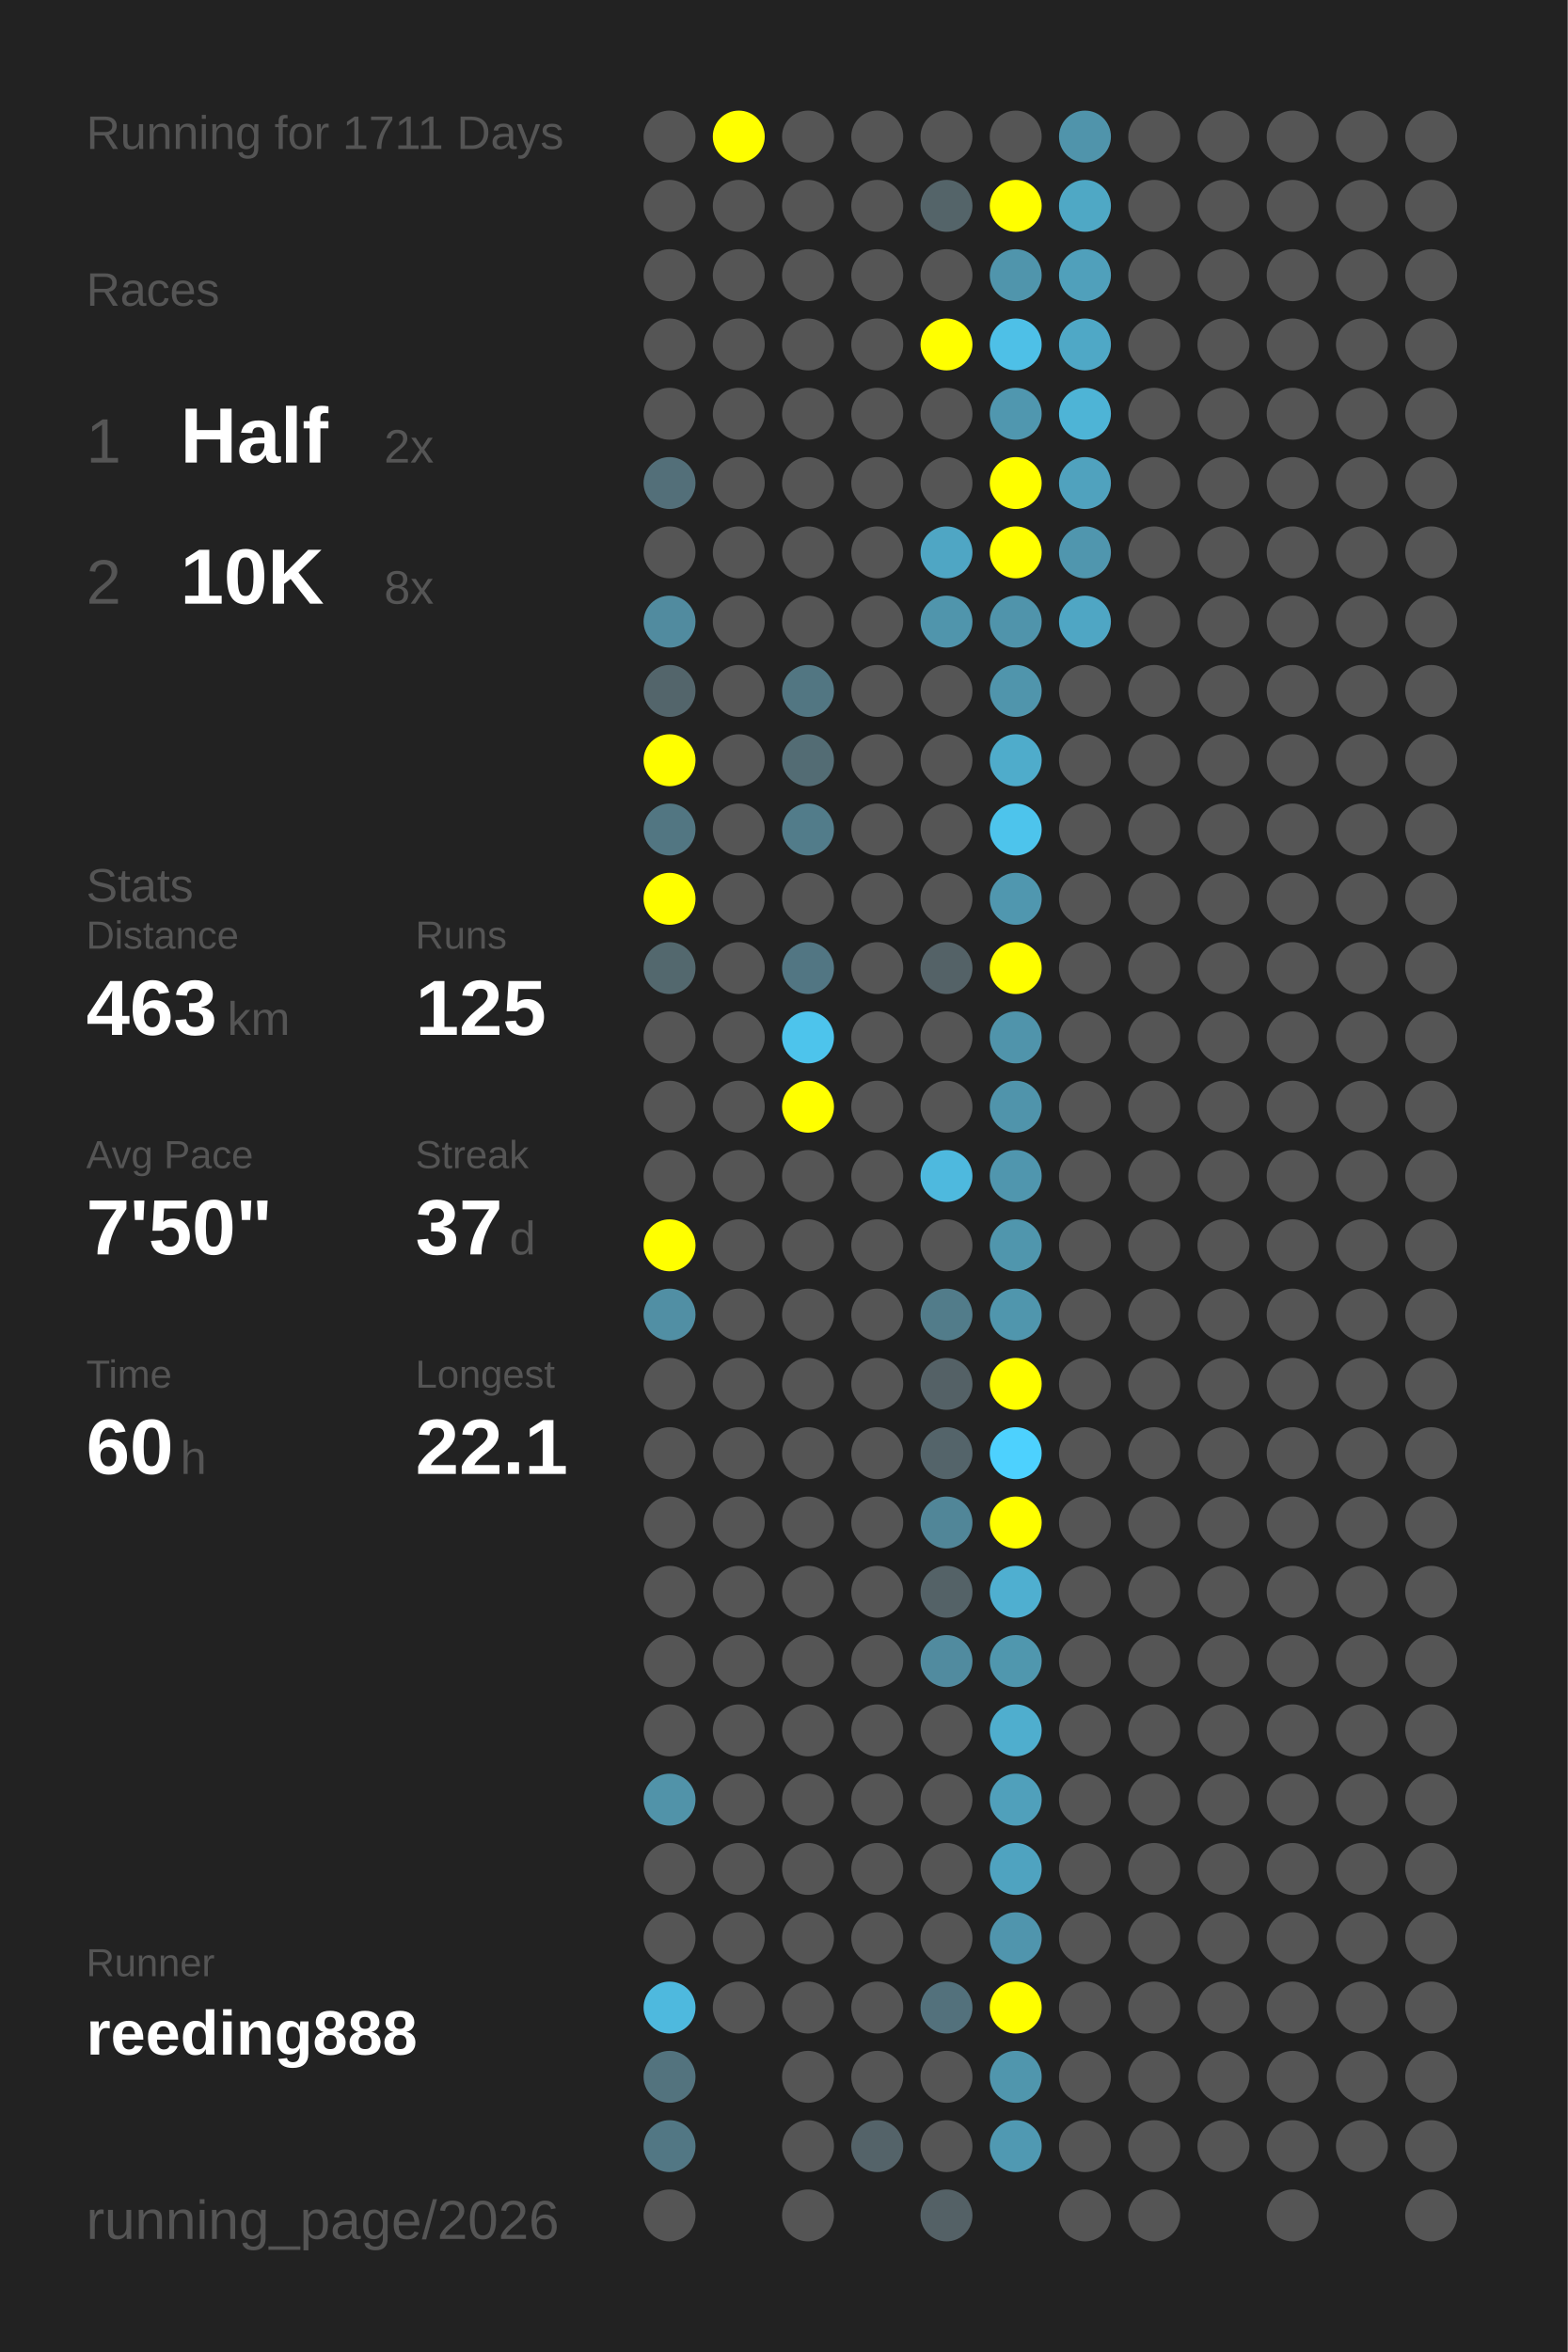
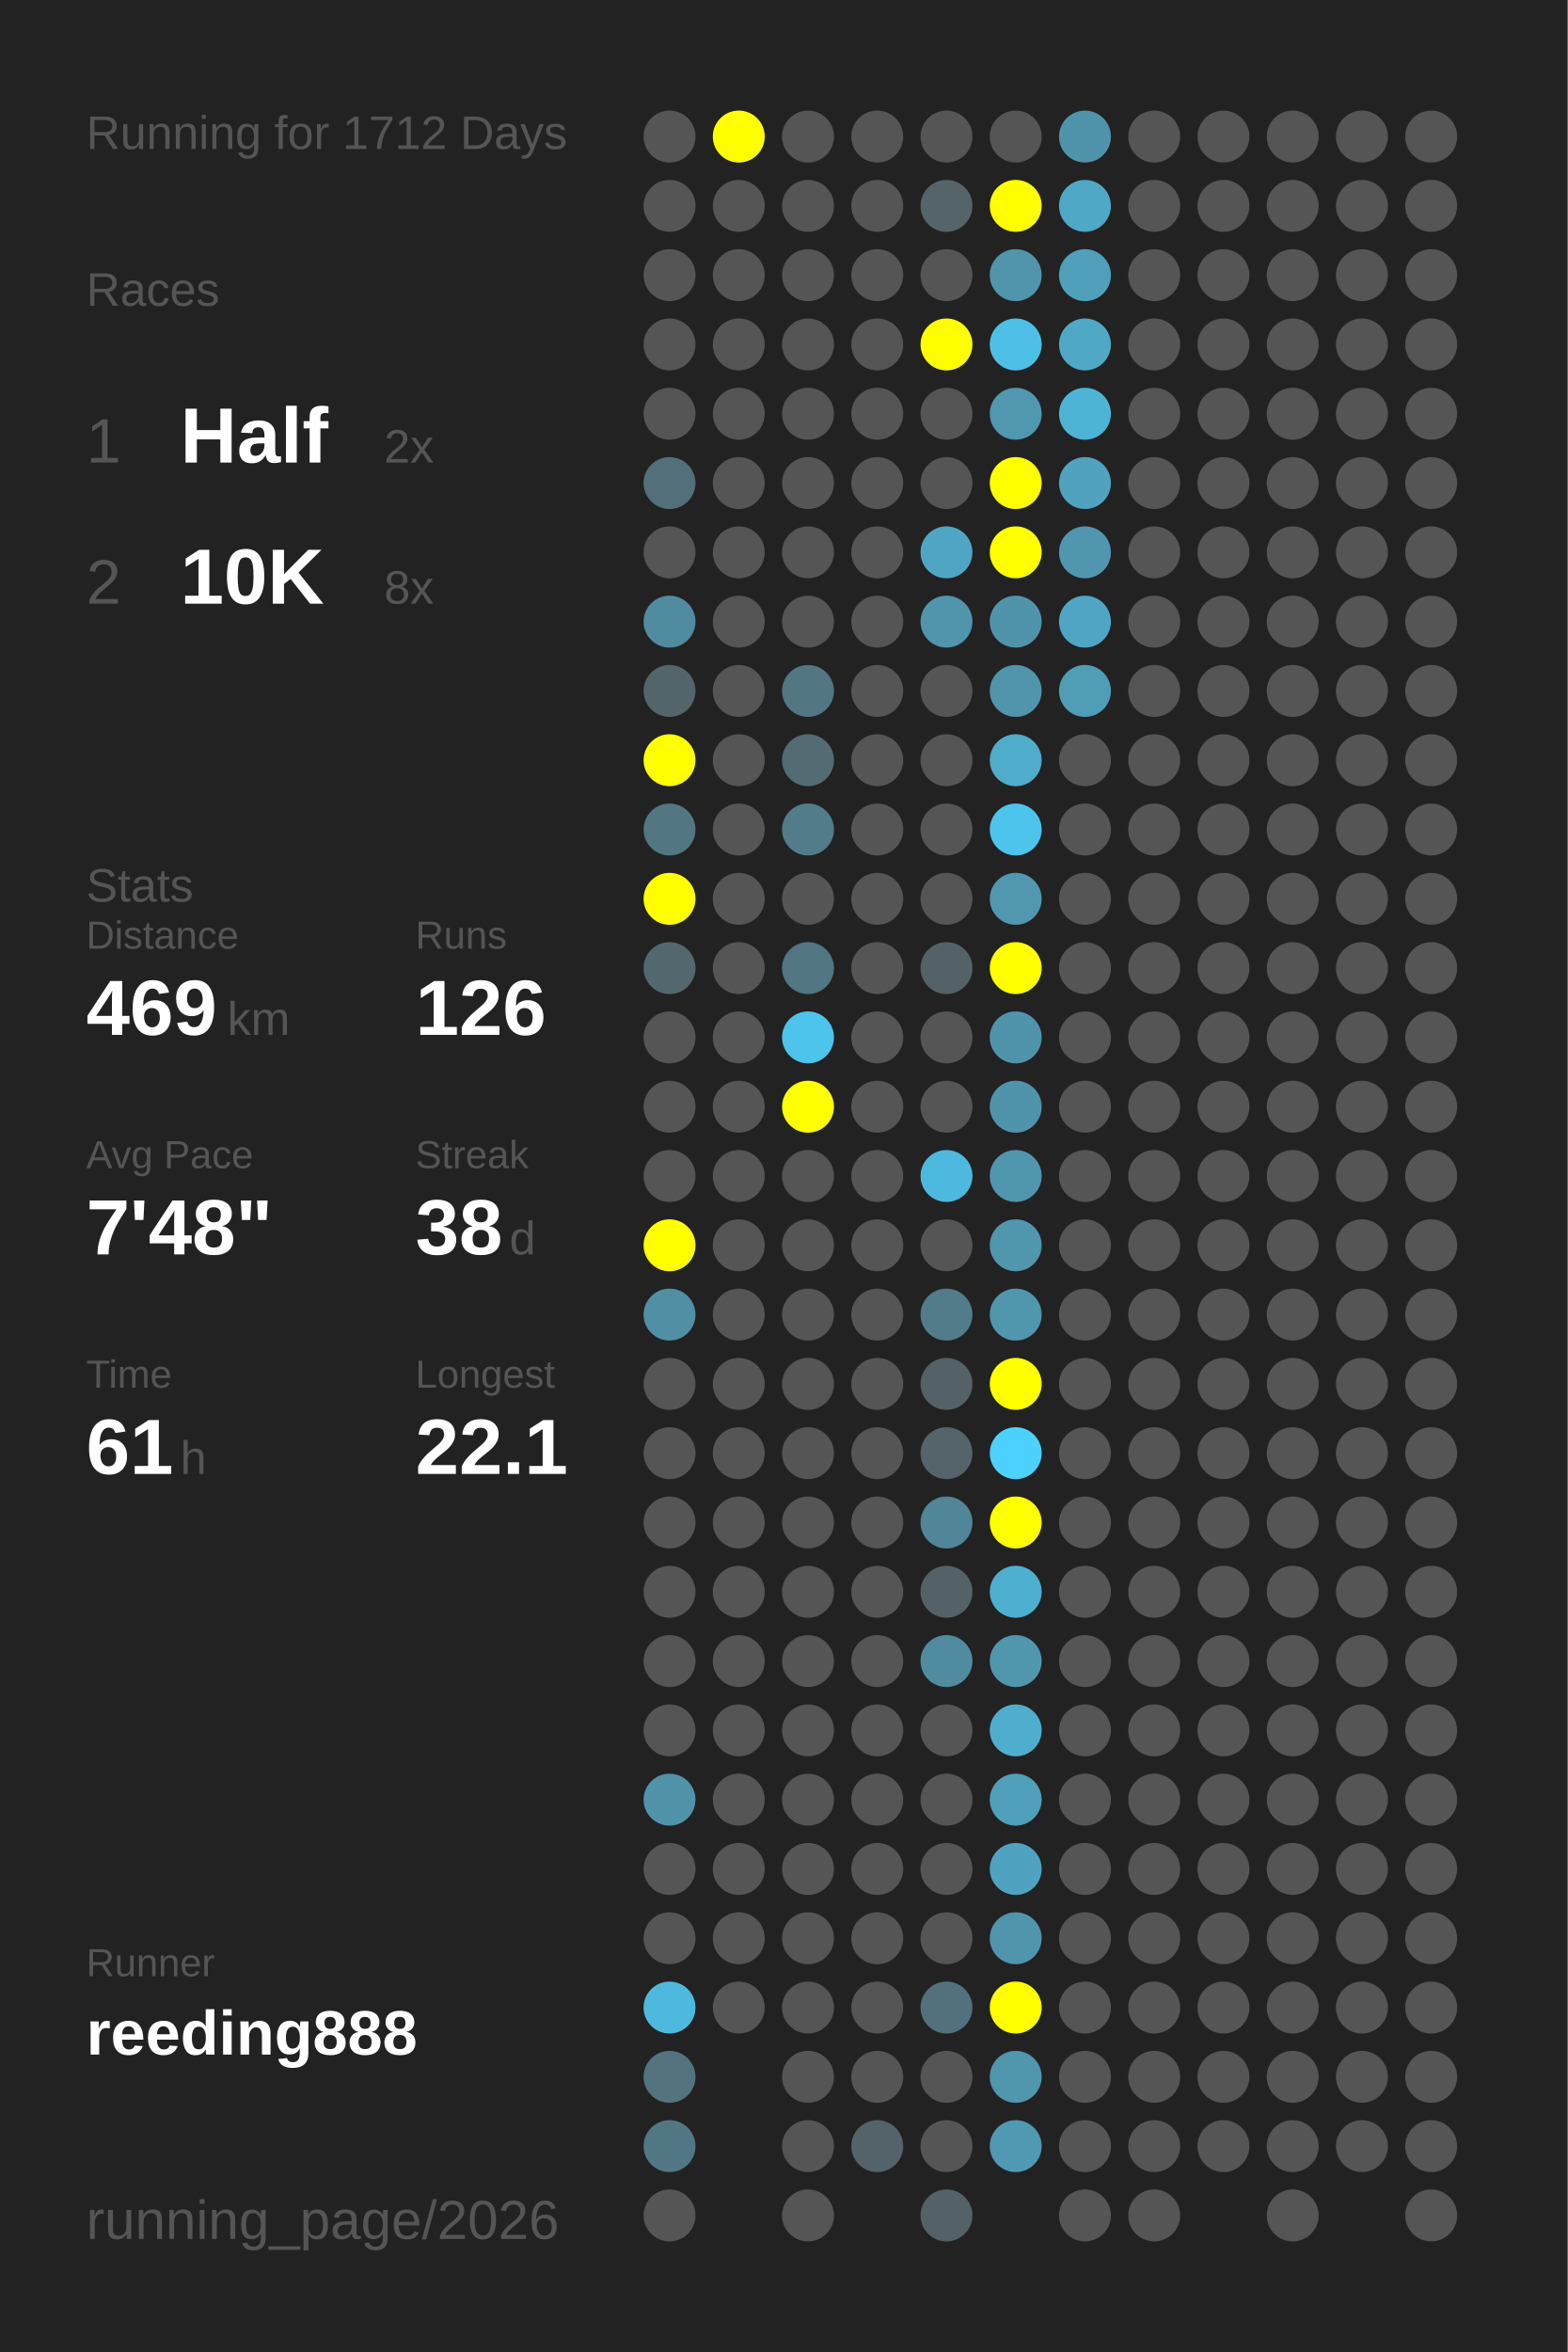
<svg xmlns="http://www.w3.org/2000/svg" baseProfile="full" height="300mm" version="1.1" viewBox="0,0,200,300" width="200mm">
  <defs />
  <rect fill="#222222" height="300" width="200" x="0" y="0" />
-   <text fill="#555555" style="font-size:6px; font-family:Arial;" x="11" y="19">Running for 1711 Days</text>
+   <text fill="#555555" style="font-size:6px; font-family:Arial;" x="11" y="19">Running for 1712 Days</text>
  <text fill="#555555" style="font-size:6px; font-family:Arial;" x="11" y="39">Races</text>
  <text fill="#555555" style="font-size:8px; font-family:Arial;" x="11" y="59">1</text>
  <text fill="#FFFFFF" style="font-size:10px; font-family:Arial; font-weight:bold;" x="23" y="59">Half</text>
  <text fill="#555555" style="font-size:6px; font-family:Arial;" x="49" y="59">2x</text>
  <text fill="#555555" style="font-size:8px; font-family:Arial;" x="11" y="77">2</text>
  <text fill="#FFFFFF" style="font-size:10px; font-family:Arial; font-weight:bold;" x="23" y="77">10K</text>
  <text fill="#555555" style="font-size:6px; font-family:Arial;" x="49" y="77">8x</text>
  <text fill="#555555" style="font-size:6px; font-family:Arial;" x="11" y="115">Stats</text>
  <text fill="#555555" style="font-size:5px; font-family:Arial;" x="11" y="121">Distance</text>
-   <text fill="#FFFFFF" style="font-size:10px; font-family:Arial; font-weight:bold;" x="11" y="132">463</text>
+   <text fill="#FFFFFF" style="font-size:10px; font-family:Arial; font-weight:bold;" x="11" y="132">469</text>
  <text fill="#555555" style="font-size:6px; font-family:Arial;" x="29" y="132">km</text>
  <text fill="#555555" style="font-size:5px; font-family:Arial;" x="53" y="121">Runs</text>
-   <text fill="#FFFFFF" style="font-size:10px; font-family:Arial; font-weight:bold;" x="53" y="132">125</text>
+   <text fill="#FFFFFF" style="font-size:10px; font-family:Arial; font-weight:bold;" x="53" y="132">126</text>
  <text fill="#555555" style="font-size:5px; font-family:Arial;" x="11" y="149">Avg Pace</text>
-   <text fill="#FFFFFF" style="font-size:10px; font-family:Arial; font-weight:bold;" x="11" y="160">7'50"</text>
+   <text fill="#FFFFFF" style="font-size:10px; font-family:Arial; font-weight:bold;" x="11" y="160">7'48"</text>
  <text fill="#555555" style="font-size:5px; font-family:Arial;" x="53" y="149">Streak</text>
-   <text fill="#FFFFFF" style="font-size:10px; font-family:Arial; font-weight:bold;" x="53" y="160">37</text>
+   <text fill="#FFFFFF" style="font-size:10px; font-family:Arial; font-weight:bold;" x="53" y="160">38</text>
  <text fill="#555555" style="font-size:6px; font-family:Arial;" x="65" y="160">d</text>
  <text fill="#555555" style="font-size:5px; font-family:Arial;" x="11" y="177">Time</text>
-   <text fill="#FFFFFF" style="font-size:10px; font-family:Arial; font-weight:bold;" x="11" y="188">60</text>
+   <text fill="#FFFFFF" style="font-size:10px; font-family:Arial; font-weight:bold;" x="11" y="188">61</text>
  <text fill="#555555" style="font-size:6px; font-family:Arial;" x="23" y="188">h</text>
  <text fill="#555555" style="font-size:5px; font-family:Arial;" x="53" y="177">Longest</text>
  <text fill="#FFFFFF" style="font-size:10px; font-family:Arial; font-weight:bold;" x="53" y="188">22.1</text>
  <text fill="#555555" style="font-size:5px; font-family:Arial;" x="11" y="252.065">Runner</text>
  <text fill="#FFFFFF" style="font-size:8px; font-family:Arial; font-weight:bold;" x="11" y="262.065">reeding888</text>
  <text fill="#555555" style="font-size:7px; font-family:Arial;" x="11" y="285.581">running_page/2026</text>
  <circle cx="85.417" cy="17.419" fill="#555555" r="3.312" />
  <circle cx="85.417" cy="26.258" fill="#555555" r="3.312" />
  <circle cx="85.417" cy="35.097" fill="#555555" r="3.312" />
  <circle cx="85.417" cy="43.935" fill="#555555" r="3.312" />
  <circle cx="85.417" cy="52.774" fill="#555555" r="3.312" />
  <circle cx="85.417" cy="61.613" fill="#536f79" r="3.312" />
  <circle cx="85.417" cy="70.452" fill="#555555" r="3.312" />
  <circle cx="85.417" cy="79.29" fill="#518b9f" r="3.312" />
  <circle cx="85.417" cy="88.129" fill="#53656b" r="3.312" />
  <circle cx="85.417" cy="96.968" fill="#FFFF00" r="3.312" />
  <circle cx="85.417" cy="105.806" fill="#527682" r="3.312" />
  <circle cx="85.417" cy="114.645" fill="#FFFF00" r="3.312" />
  <circle cx="85.417" cy="123.484" fill="#53686e" r="3.312" />
  <circle cx="85.417" cy="132.323" fill="#555555" r="3.312" />
  <circle cx="85.417" cy="141.161" fill="#555555" r="3.312" />
  <circle cx="85.417" cy="150" fill="#555555" r="3.312" />
  <circle cx="85.417" cy="158.839" fill="#FFFF00" r="3.312" />
  <circle cx="85.417" cy="167.677" fill="#518fa4" r="3.312" />
  <circle cx="85.417" cy="176.516" fill="#555555" r="3.312" />
  <circle cx="85.417" cy="185.355" fill="#555555" r="3.312" />
  <circle cx="85.417" cy="194.194" fill="#555555" r="3.312" />
  <circle cx="85.417" cy="203.032" fill="#555555" r="3.312" />
  <circle cx="85.417" cy="211.871" fill="#555555" r="3.312" />
  <circle cx="85.417" cy="220.71" fill="#555555" r="3.312" />
  <circle cx="85.417" cy="229.548" fill="#5193a9" r="3.312" />
  <circle cx="85.417" cy="238.387" fill="#555555" r="3.312" />
  <circle cx="85.417" cy="247.226" fill="#555555" r="3.312" />
  <circle cx="85.417" cy="256.065" fill="#4eb9de" r="3.312" />
  <circle cx="85.417" cy="264.903" fill="#53737e" r="3.312" />
  <circle cx="85.417" cy="273.742" fill="#527784" r="3.312" />
  <circle cx="85.417" cy="282.581" fill="#555555" r="3.312" />
  <circle cx="94.25" cy="17.419" fill="#FFFF00" r="3.312" />
  <circle cx="94.25" cy="26.258" fill="#555555" r="3.312" />
  <circle cx="94.25" cy="35.097" fill="#555555" r="3.312" />
  <circle cx="94.25" cy="43.935" fill="#555555" r="3.312" />
  <circle cx="94.25" cy="52.774" fill="#555555" r="3.312" />
  <circle cx="94.25" cy="61.613" fill="#555555" r="3.312" />
  <circle cx="94.25" cy="70.452" fill="#555555" r="3.312" />
  <circle cx="94.25" cy="79.29" fill="#555555" r="3.312" />
  <circle cx="94.25" cy="88.129" fill="#555555" r="3.312" />
  <circle cx="94.25" cy="96.968" fill="#555555" r="3.312" />
  <circle cx="94.25" cy="105.806" fill="#555555" r="3.312" />
  <circle cx="94.25" cy="114.645" fill="#555555" r="3.312" />
  <circle cx="94.25" cy="123.484" fill="#555555" r="3.312" />
  <circle cx="94.25" cy="132.323" fill="#555555" r="3.312" />
  <circle cx="94.25" cy="141.161" fill="#555555" r="3.312" />
  <circle cx="94.25" cy="150" fill="#555555" r="3.312" />
  <circle cx="94.25" cy="158.839" fill="#555555" r="3.312" />
  <circle cx="94.25" cy="167.677" fill="#555555" r="3.312" />
  <circle cx="94.25" cy="176.516" fill="#555555" r="3.312" />
  <circle cx="94.25" cy="185.355" fill="#555555" r="3.312" />
  <circle cx="94.25" cy="194.194" fill="#555555" r="3.312" />
  <circle cx="94.25" cy="203.032" fill="#555555" r="3.312" />
  <circle cx="94.25" cy="211.871" fill="#555555" r="3.312" />
  <circle cx="94.25" cy="220.71" fill="#555555" r="3.312" />
  <circle cx="94.25" cy="229.548" fill="#555555" r="3.312" />
  <circle cx="94.25" cy="238.387" fill="#555555" r="3.312" />
  <circle cx="94.25" cy="247.226" fill="#555555" r="3.312" />
  <circle cx="94.25" cy="256.065" fill="#555555" r="3.312" />
  <circle cx="103.083" cy="17.419" fill="#555555" r="3.312" />
  <circle cx="103.083" cy="26.258" fill="#555555" r="3.312" />
  <circle cx="103.083" cy="35.097" fill="#555555" r="3.312" />
  <circle cx="103.083" cy="43.935" fill="#555555" r="3.312" />
  <circle cx="103.083" cy="52.774" fill="#555555" r="3.312" />
  <circle cx="103.083" cy="61.613" fill="#555555" r="3.312" />
  <circle cx="103.083" cy="70.452" fill="#555555" r="3.312" />
  <circle cx="103.083" cy="79.29" fill="#555555" r="3.312" />
  <circle cx="103.083" cy="88.129" fill="#527682" r="3.312" />
  <circle cx="103.083" cy="96.968" fill="#536c74" r="3.312" />
  <circle cx="103.083" cy="105.806" fill="#527c8a" r="3.312" />
  <circle cx="103.083" cy="114.645" fill="#555555" r="3.312" />
  <circle cx="103.083" cy="123.484" fill="#527683" r="3.312" />
  <circle cx="103.083" cy="132.323" fill="#4dc4ec" r="3.312" />
  <circle cx="103.083" cy="141.161" fill="#FFFF00" r="3.312" />
  <circle cx="103.083" cy="150" fill="#555555" r="3.312" />
  <circle cx="103.083" cy="158.839" fill="#555555" r="3.312" />
  <circle cx="103.083" cy="167.677" fill="#555555" r="3.312" />
  <circle cx="103.083" cy="176.516" fill="#555555" r="3.312" />
  <circle cx="103.083" cy="185.355" fill="#555555" r="3.312" />
  <circle cx="103.083" cy="194.194" fill="#555555" r="3.312" />
  <circle cx="103.083" cy="203.032" fill="#555555" r="3.312" />
  <circle cx="103.083" cy="211.871" fill="#555555" r="3.312" />
  <circle cx="103.083" cy="220.71" fill="#555555" r="3.312" />
  <circle cx="103.083" cy="229.548" fill="#555555" r="3.312" />
  <circle cx="103.083" cy="238.387" fill="#555555" r="3.312" />
  <circle cx="103.083" cy="247.226" fill="#555555" r="3.312" />
  <circle cx="103.083" cy="256.065" fill="#555555" r="3.312" />
  <circle cx="103.083" cy="264.903" fill="#555555" r="3.312" />
  <circle cx="103.083" cy="273.742" fill="#555555" r="3.312" />
  <circle cx="103.083" cy="282.581" fill="#555555" r="3.312" />
  <circle cx="111.917" cy="17.419" fill="#555555" r="3.312" />
  <circle cx="111.917" cy="26.258" fill="#555555" r="3.312" />
  <circle cx="111.917" cy="35.097" fill="#555555" r="3.312" />
  <circle cx="111.917" cy="43.935" fill="#555555" r="3.312" />
  <circle cx="111.917" cy="52.774" fill="#555555" r="3.312" />
  <circle cx="111.917" cy="61.613" fill="#555555" r="3.312" />
  <circle cx="111.917" cy="70.452" fill="#555555" r="3.312" />
  <circle cx="111.917" cy="79.29" fill="#555555" r="3.312" />
  <circle cx="111.917" cy="88.129" fill="#555555" r="3.312" />
  <circle cx="111.917" cy="96.968" fill="#555555" r="3.312" />
  <circle cx="111.917" cy="105.806" fill="#555555" r="3.312" />
  <circle cx="111.917" cy="114.645" fill="#555555" r="3.312" />
  <circle cx="111.917" cy="123.484" fill="#555555" r="3.312" />
  <circle cx="111.917" cy="132.323" fill="#555555" r="3.312" />
  <circle cx="111.917" cy="141.161" fill="#555555" r="3.312" />
  <circle cx="111.917" cy="150" fill="#555555" r="3.312" />
  <circle cx="111.917" cy="158.839" fill="#555555" r="3.312" />
  <circle cx="111.917" cy="167.677" fill="#555555" r="3.312" />
  <circle cx="111.917" cy="176.516" fill="#555555" r="3.312" />
  <circle cx="111.917" cy="185.355" fill="#555555" r="3.312" />
  <circle cx="111.917" cy="194.194" fill="#555555" r="3.312" />
  <circle cx="111.917" cy="203.032" fill="#555555" r="3.312" />
  <circle cx="111.917" cy="211.871" fill="#555555" r="3.312" />
  <circle cx="111.917" cy="220.71" fill="#555555" r="3.312" />
  <circle cx="111.917" cy="229.548" fill="#555555" r="3.312" />
  <circle cx="111.917" cy="238.387" fill="#555555" r="3.312" />
  <circle cx="111.917" cy="247.226" fill="#555555" r="3.312" />
  <circle cx="111.917" cy="256.065" fill="#555555" r="3.312" />
  <circle cx="111.917" cy="264.903" fill="#555555" r="3.312" />
  <circle cx="111.917" cy="273.742" fill="#546369" r="3.312" />
  <circle cx="120.75" cy="17.419" fill="#555555" r="3.312" />
  <circle cx="120.75" cy="26.258" fill="#546469" r="3.312" />
  <circle cx="120.75" cy="35.097" fill="#555555" r="3.312" />
  <circle cx="120.75" cy="43.935" fill="#FFFF00" r="3.312" />
  <circle cx="120.75" cy="52.774" fill="#555555" r="3.312" />
  <circle cx="120.75" cy="61.613" fill="#555555" r="3.312" />
  <circle cx="120.75" cy="70.452" fill="#4fa6c4" r="3.312" />
  <circle cx="120.75" cy="79.29" fill="#5095ac" r="3.312" />
  <circle cx="120.75" cy="88.129" fill="#555555" r="3.312" />
  <circle cx="120.75" cy="96.968" fill="#555555" r="3.312" />
  <circle cx="120.75" cy="105.806" fill="#555555" r="3.312" />
  <circle cx="120.75" cy="114.645" fill="#555555" r="3.312" />
  <circle cx="120.75" cy="123.484" fill="#546267" r="3.312" />
  <circle cx="120.75" cy="132.323" fill="#555555" r="3.312" />
  <circle cx="120.75" cy="141.161" fill="#555555" r="3.312" />
  <circle cx="120.75" cy="150" fill="#4eb9de" r="3.312" />
  <circle cx="120.75" cy="158.839" fill="#555555" r="3.312" />
  <circle cx="120.75" cy="167.677" fill="#527c8a" r="3.312" />
  <circle cx="120.75" cy="176.516" fill="#546166" r="3.312" />
  <circle cx="120.75" cy="185.355" fill="#54646a" r="3.312" />
  <circle cx="120.75" cy="194.194" fill="#518698" r="3.312" />
  <circle cx="120.75" cy="203.032" fill="#546267" r="3.312" />
  <circle cx="120.75" cy="211.871" fill="#518b9f" r="3.312" />
  <circle cx="120.75" cy="220.71" fill="#555555" r="3.312" />
  <circle cx="120.75" cy="229.548" fill="#555555" r="3.312" />
  <circle cx="120.75" cy="238.387" fill="#555555" r="3.312" />
  <circle cx="120.75" cy="247.226" fill="#555555" r="3.312" />
  <circle cx="120.75" cy="256.065" fill="#53717c" r="3.312" />
  <circle cx="120.75" cy="264.903" fill="#555555" r="3.312" />
  <circle cx="120.75" cy="273.742" fill="#555555" r="3.312" />
  <circle cx="120.75" cy="282.581" fill="#546166" r="3.312" />
  <circle cx="129.583" cy="17.419" fill="#555555" r="3.312" />
  <circle cx="129.583" cy="26.258" fill="#FFFF00" r="3.312" />
  <circle cx="129.583" cy="35.097" fill="#5095ac" r="3.312" />
  <circle cx="129.583" cy="43.935" fill="#4ec0e7" r="3.312" />
  <circle cx="129.583" cy="52.774" fill="#5097af" r="3.312" />
  <circle cx="129.583" cy="61.613" fill="#FFFF00" r="3.312" />
  <circle cx="129.583" cy="70.452" fill="#FFFF00" r="3.312" />
  <circle cx="129.583" cy="79.29" fill="#5094ab" r="3.312" />
  <circle cx="129.583" cy="88.129" fill="#5095ac" r="3.312" />
  <circle cx="129.583" cy="96.968" fill="#4faccb" r="3.312" />
  <circle cx="129.583" cy="105.806" fill="#4dc4ec" r="3.312" />
  <circle cx="129.583" cy="114.645" fill="#5097af" r="3.312" />
  <circle cx="129.583" cy="123.484" fill="#FFFF00" r="3.312" />
  <circle cx="129.583" cy="132.323" fill="#5094ab" r="3.312" />
  <circle cx="129.583" cy="141.161" fill="#5094ab" r="3.312" />
  <circle cx="129.583" cy="150" fill="#5096ae" r="3.312" />
  <circle cx="129.583" cy="158.839" fill="#5096ad" r="3.312" />
  <circle cx="129.583" cy="167.677" fill="#5096ad" r="3.312" />
  <circle cx="129.583" cy="176.516" fill="#FFFF00" r="3.312" />
  <circle cx="129.583" cy="185.355" fill="#4dd1fe" r="3.312" />
  <circle cx="129.583" cy="194.194" fill="#FFFF00" r="3.312" />
  <circle cx="129.583" cy="203.032" fill="#4fafd0" r="3.312" />
  <circle cx="129.583" cy="211.871" fill="#5097ae" r="3.312" />
  <circle cx="129.583" cy="220.71" fill="#4faece" r="3.312" />
  <circle cx="129.583" cy="229.548" fill="#50a0bb" r="3.312" />
  <circle cx="129.583" cy="238.387" fill="#4fa3c0" r="3.312" />
  <circle cx="129.583" cy="247.226" fill="#5095ad" r="3.312" />
  <circle cx="129.583" cy="256.065" fill="#FFFF00" r="3.312" />
  <circle cx="129.583" cy="264.903" fill="#5096ad" r="3.312" />
  <circle cx="129.583" cy="273.742" fill="#5099b2" r="3.312" />
  <circle cx="138.417" cy="17.419" fill="#5094ab" r="3.312" />
  <circle cx="138.417" cy="26.258" fill="#4fa8c5" r="3.312" />
  <circle cx="138.417" cy="35.097" fill="#50a0bb" r="3.312" />
  <circle cx="138.417" cy="43.935" fill="#4fa8c6" r="3.312" />
  <circle cx="138.417" cy="52.774" fill="#4eb4d6" r="3.312" />
  <circle cx="138.417" cy="61.613" fill="#50a2be" r="3.312" />
  <circle cx="138.417" cy="70.452" fill="#5096ae" r="3.312" />
  <circle cx="138.417" cy="79.29" fill="#4fa6c4" r="3.312" />
-   <circle cx="138.417" cy="88.129" fill="#555555" r="3.312" />
+   <circle cx="138.417" cy="88.129" fill="#509db6" r="3.312" />
  <circle cx="138.417" cy="96.968" fill="#555555" r="3.312" />
  <circle cx="138.417" cy="105.806" fill="#555555" r="3.312" />
  <circle cx="138.417" cy="114.645" fill="#555555" r="3.312" />
  <circle cx="138.417" cy="123.484" fill="#555555" r="3.312" />
  <circle cx="138.417" cy="132.323" fill="#555555" r="3.312" />
  <circle cx="138.417" cy="141.161" fill="#555555" r="3.312" />
  <circle cx="138.417" cy="150" fill="#555555" r="3.312" />
  <circle cx="138.417" cy="158.839" fill="#555555" r="3.312" />
  <circle cx="138.417" cy="167.677" fill="#555555" r="3.312" />
  <circle cx="138.417" cy="176.516" fill="#555555" r="3.312" />
  <circle cx="138.417" cy="185.355" fill="#555555" r="3.312" />
  <circle cx="138.417" cy="194.194" fill="#555555" r="3.312" />
  <circle cx="138.417" cy="203.032" fill="#555555" r="3.312" />
  <circle cx="138.417" cy="211.871" fill="#555555" r="3.312" />
  <circle cx="138.417" cy="220.71" fill="#555555" r="3.312" />
  <circle cx="138.417" cy="229.548" fill="#555555" r="3.312" />
  <circle cx="138.417" cy="238.387" fill="#555555" r="3.312" />
  <circle cx="138.417" cy="247.226" fill="#555555" r="3.312" />
  <circle cx="138.417" cy="256.065" fill="#555555" r="3.312" />
  <circle cx="138.417" cy="264.903" fill="#555555" r="3.312" />
  <circle cx="138.417" cy="273.742" fill="#555555" r="3.312" />
  <circle cx="138.417" cy="282.581" fill="#555555" r="3.312" />
  <circle cx="147.25" cy="17.419" fill="#555555" r="3.312" />
  <circle cx="147.25" cy="26.258" fill="#555555" r="3.312" />
  <circle cx="147.25" cy="35.097" fill="#555555" r="3.312" />
  <circle cx="147.25" cy="43.935" fill="#555555" r="3.312" />
  <circle cx="147.25" cy="52.774" fill="#555555" r="3.312" />
  <circle cx="147.25" cy="61.613" fill="#555555" r="3.312" />
  <circle cx="147.25" cy="70.452" fill="#555555" r="3.312" />
  <circle cx="147.25" cy="79.29" fill="#555555" r="3.312" />
  <circle cx="147.25" cy="88.129" fill="#555555" r="3.312" />
  <circle cx="147.25" cy="96.968" fill="#555555" r="3.312" />
  <circle cx="147.25" cy="105.806" fill="#555555" r="3.312" />
  <circle cx="147.25" cy="114.645" fill="#555555" r="3.312" />
  <circle cx="147.25" cy="123.484" fill="#555555" r="3.312" />
  <circle cx="147.25" cy="132.323" fill="#555555" r="3.312" />
  <circle cx="147.25" cy="141.161" fill="#555555" r="3.312" />
  <circle cx="147.25" cy="150" fill="#555555" r="3.312" />
  <circle cx="147.25" cy="158.839" fill="#555555" r="3.312" />
  <circle cx="147.25" cy="167.677" fill="#555555" r="3.312" />
  <circle cx="147.25" cy="176.516" fill="#555555" r="3.312" />
  <circle cx="147.25" cy="185.355" fill="#555555" r="3.312" />
  <circle cx="147.25" cy="194.194" fill="#555555" r="3.312" />
  <circle cx="147.25" cy="203.032" fill="#555555" r="3.312" />
  <circle cx="147.25" cy="211.871" fill="#555555" r="3.312" />
  <circle cx="147.25" cy="220.71" fill="#555555" r="3.312" />
  <circle cx="147.25" cy="229.548" fill="#555555" r="3.312" />
  <circle cx="147.25" cy="238.387" fill="#555555" r="3.312" />
  <circle cx="147.25" cy="247.226" fill="#555555" r="3.312" />
  <circle cx="147.25" cy="256.065" fill="#555555" r="3.312" />
  <circle cx="147.25" cy="264.903" fill="#555555" r="3.312" />
  <circle cx="147.25" cy="273.742" fill="#555555" r="3.312" />
  <circle cx="147.25" cy="282.581" fill="#555555" r="3.312" />
  <circle cx="156.083" cy="17.419" fill="#555555" r="3.312" />
  <circle cx="156.083" cy="26.258" fill="#555555" r="3.312" />
  <circle cx="156.083" cy="35.097" fill="#555555" r="3.312" />
  <circle cx="156.083" cy="43.935" fill="#555555" r="3.312" />
  <circle cx="156.083" cy="52.774" fill="#555555" r="3.312" />
  <circle cx="156.083" cy="61.613" fill="#555555" r="3.312" />
  <circle cx="156.083" cy="70.452" fill="#555555" r="3.312" />
  <circle cx="156.083" cy="79.29" fill="#555555" r="3.312" />
  <circle cx="156.083" cy="88.129" fill="#555555" r="3.312" />
  <circle cx="156.083" cy="96.968" fill="#555555" r="3.312" />
  <circle cx="156.083" cy="105.806" fill="#555555" r="3.312" />
  <circle cx="156.083" cy="114.645" fill="#555555" r="3.312" />
  <circle cx="156.083" cy="123.484" fill="#555555" r="3.312" />
  <circle cx="156.083" cy="132.323" fill="#555555" r="3.312" />
  <circle cx="156.083" cy="141.161" fill="#555555" r="3.312" />
  <circle cx="156.083" cy="150" fill="#555555" r="3.312" />
  <circle cx="156.083" cy="158.839" fill="#555555" r="3.312" />
  <circle cx="156.083" cy="167.677" fill="#555555" r="3.312" />
  <circle cx="156.083" cy="176.516" fill="#555555" r="3.312" />
  <circle cx="156.083" cy="185.355" fill="#555555" r="3.312" />
  <circle cx="156.083" cy="194.194" fill="#555555" r="3.312" />
  <circle cx="156.083" cy="203.032" fill="#555555" r="3.312" />
  <circle cx="156.083" cy="211.871" fill="#555555" r="3.312" />
  <circle cx="156.083" cy="220.71" fill="#555555" r="3.312" />
  <circle cx="156.083" cy="229.548" fill="#555555" r="3.312" />
  <circle cx="156.083" cy="238.387" fill="#555555" r="3.312" />
  <circle cx="156.083" cy="247.226" fill="#555555" r="3.312" />
  <circle cx="156.083" cy="256.065" fill="#555555" r="3.312" />
  <circle cx="156.083" cy="264.903" fill="#555555" r="3.312" />
  <circle cx="156.083" cy="273.742" fill="#555555" r="3.312" />
  <circle cx="164.917" cy="17.419" fill="#555555" r="3.312" />
  <circle cx="164.917" cy="26.258" fill="#555555" r="3.312" />
  <circle cx="164.917" cy="35.097" fill="#555555" r="3.312" />
  <circle cx="164.917" cy="43.935" fill="#555555" r="3.312" />
  <circle cx="164.917" cy="52.774" fill="#555555" r="3.312" />
  <circle cx="164.917" cy="61.613" fill="#555555" r="3.312" />
  <circle cx="164.917" cy="70.452" fill="#555555" r="3.312" />
  <circle cx="164.917" cy="79.29" fill="#555555" r="3.312" />
  <circle cx="164.917" cy="88.129" fill="#555555" r="3.312" />
  <circle cx="164.917" cy="96.968" fill="#555555" r="3.312" />
  <circle cx="164.917" cy="105.806" fill="#555555" r="3.312" />
  <circle cx="164.917" cy="114.645" fill="#555555" r="3.312" />
  <circle cx="164.917" cy="123.484" fill="#555555" r="3.312" />
  <circle cx="164.917" cy="132.323" fill="#555555" r="3.312" />
  <circle cx="164.917" cy="141.161" fill="#555555" r="3.312" />
  <circle cx="164.917" cy="150" fill="#555555" r="3.312" />
  <circle cx="164.917" cy="158.839" fill="#555555" r="3.312" />
  <circle cx="164.917" cy="167.677" fill="#555555" r="3.312" />
  <circle cx="164.917" cy="176.516" fill="#555555" r="3.312" />
  <circle cx="164.917" cy="185.355" fill="#555555" r="3.312" />
  <circle cx="164.917" cy="194.194" fill="#555555" r="3.312" />
  <circle cx="164.917" cy="203.032" fill="#555555" r="3.312" />
  <circle cx="164.917" cy="211.871" fill="#555555" r="3.312" />
  <circle cx="164.917" cy="220.71" fill="#555555" r="3.312" />
  <circle cx="164.917" cy="229.548" fill="#555555" r="3.312" />
  <circle cx="164.917" cy="238.387" fill="#555555" r="3.312" />
  <circle cx="164.917" cy="247.226" fill="#555555" r="3.312" />
  <circle cx="164.917" cy="256.065" fill="#555555" r="3.312" />
  <circle cx="164.917" cy="264.903" fill="#555555" r="3.312" />
  <circle cx="164.917" cy="273.742" fill="#555555" r="3.312" />
  <circle cx="164.917" cy="282.581" fill="#555555" r="3.312" />
  <circle cx="173.75" cy="17.419" fill="#555555" r="3.312" />
  <circle cx="173.75" cy="26.258" fill="#555555" r="3.312" />
  <circle cx="173.75" cy="35.097" fill="#555555" r="3.312" />
  <circle cx="173.75" cy="43.935" fill="#555555" r="3.312" />
  <circle cx="173.75" cy="52.774" fill="#555555" r="3.312" />
  <circle cx="173.75" cy="61.613" fill="#555555" r="3.312" />
  <circle cx="173.75" cy="70.452" fill="#555555" r="3.312" />
  <circle cx="173.75" cy="79.29" fill="#555555" r="3.312" />
  <circle cx="173.75" cy="88.129" fill="#555555" r="3.312" />
  <circle cx="173.75" cy="96.968" fill="#555555" r="3.312" />
  <circle cx="173.75" cy="105.806" fill="#555555" r="3.312" />
  <circle cx="173.75" cy="114.645" fill="#555555" r="3.312" />
  <circle cx="173.75" cy="123.484" fill="#555555" r="3.312" />
  <circle cx="173.75" cy="132.323" fill="#555555" r="3.312" />
  <circle cx="173.75" cy="141.161" fill="#555555" r="3.312" />
  <circle cx="173.75" cy="150" fill="#555555" r="3.312" />
  <circle cx="173.75" cy="158.839" fill="#555555" r="3.312" />
  <circle cx="173.75" cy="167.677" fill="#555555" r="3.312" />
  <circle cx="173.75" cy="176.516" fill="#555555" r="3.312" />
  <circle cx="173.75" cy="185.355" fill="#555555" r="3.312" />
  <circle cx="173.75" cy="194.194" fill="#555555" r="3.312" />
  <circle cx="173.75" cy="203.032" fill="#555555" r="3.312" />
  <circle cx="173.75" cy="211.871" fill="#555555" r="3.312" />
  <circle cx="173.75" cy="220.71" fill="#555555" r="3.312" />
  <circle cx="173.75" cy="229.548" fill="#555555" r="3.312" />
  <circle cx="173.75" cy="238.387" fill="#555555" r="3.312" />
  <circle cx="173.75" cy="247.226" fill="#555555" r="3.312" />
  <circle cx="173.75" cy="256.065" fill="#555555" r="3.312" />
  <circle cx="173.75" cy="264.903" fill="#555555" r="3.312" />
  <circle cx="173.75" cy="273.742" fill="#555555" r="3.312" />
  <circle cx="182.583" cy="17.419" fill="#555555" r="3.312" />
  <circle cx="182.583" cy="26.258" fill="#555555" r="3.312" />
  <circle cx="182.583" cy="35.097" fill="#555555" r="3.312" />
  <circle cx="182.583" cy="43.935" fill="#555555" r="3.312" />
  <circle cx="182.583" cy="52.774" fill="#555555" r="3.312" />
  <circle cx="182.583" cy="61.613" fill="#555555" r="3.312" />
  <circle cx="182.583" cy="70.452" fill="#555555" r="3.312" />
  <circle cx="182.583" cy="79.29" fill="#555555" r="3.312" />
  <circle cx="182.583" cy="88.129" fill="#555555" r="3.312" />
  <circle cx="182.583" cy="96.968" fill="#555555" r="3.312" />
  <circle cx="182.583" cy="105.806" fill="#555555" r="3.312" />
  <circle cx="182.583" cy="114.645" fill="#555555" r="3.312" />
  <circle cx="182.583" cy="123.484" fill="#555555" r="3.312" />
  <circle cx="182.583" cy="132.323" fill="#555555" r="3.312" />
  <circle cx="182.583" cy="141.161" fill="#555555" r="3.312" />
  <circle cx="182.583" cy="150" fill="#555555" r="3.312" />
  <circle cx="182.583" cy="158.839" fill="#555555" r="3.312" />
  <circle cx="182.583" cy="167.677" fill="#555555" r="3.312" />
  <circle cx="182.583" cy="176.516" fill="#555555" r="3.312" />
  <circle cx="182.583" cy="185.355" fill="#555555" r="3.312" />
  <circle cx="182.583" cy="194.194" fill="#555555" r="3.312" />
  <circle cx="182.583" cy="203.032" fill="#555555" r="3.312" />
  <circle cx="182.583" cy="211.871" fill="#555555" r="3.312" />
  <circle cx="182.583" cy="220.71" fill="#555555" r="3.312" />
  <circle cx="182.583" cy="229.548" fill="#555555" r="3.312" />
  <circle cx="182.583" cy="238.387" fill="#555555" r="3.312" />
  <circle cx="182.583" cy="247.226" fill="#555555" r="3.312" />
  <circle cx="182.583" cy="256.065" fill="#555555" r="3.312" />
  <circle cx="182.583" cy="264.903" fill="#555555" r="3.312" />
  <circle cx="182.583" cy="273.742" fill="#555555" r="3.312" />
  <circle cx="182.583" cy="282.581" fill="#555555" r="3.312" />
</svg>
